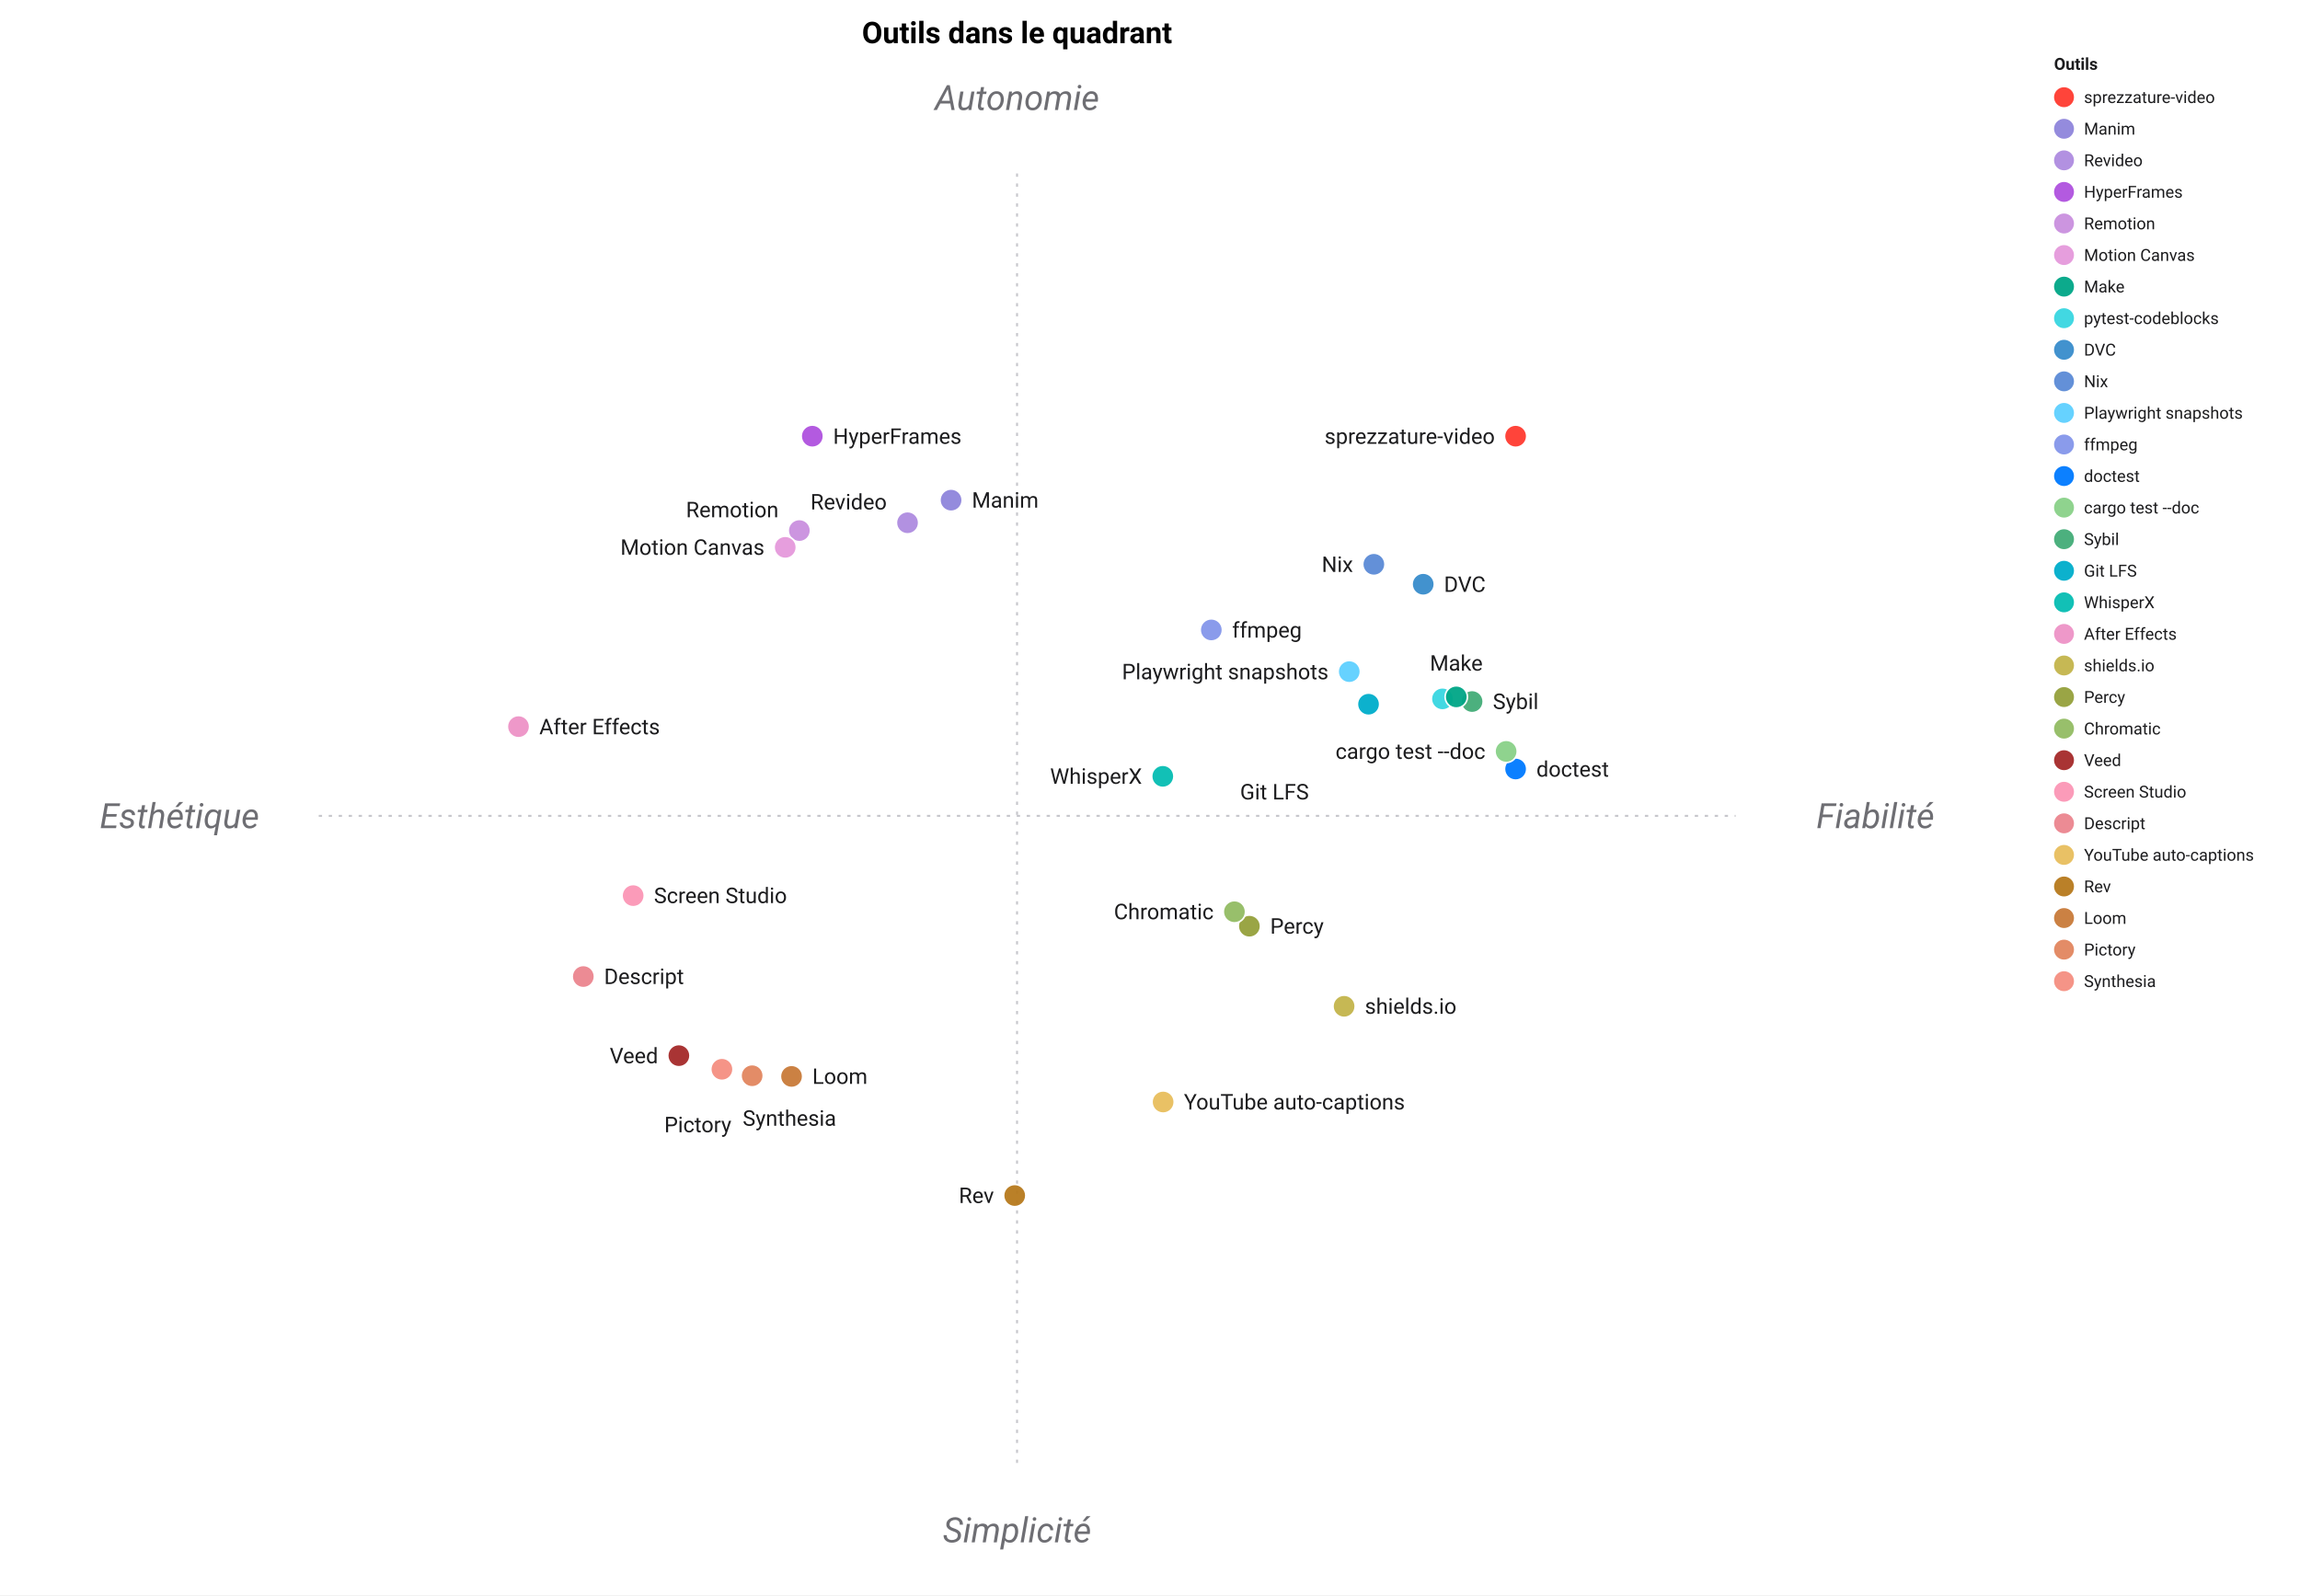
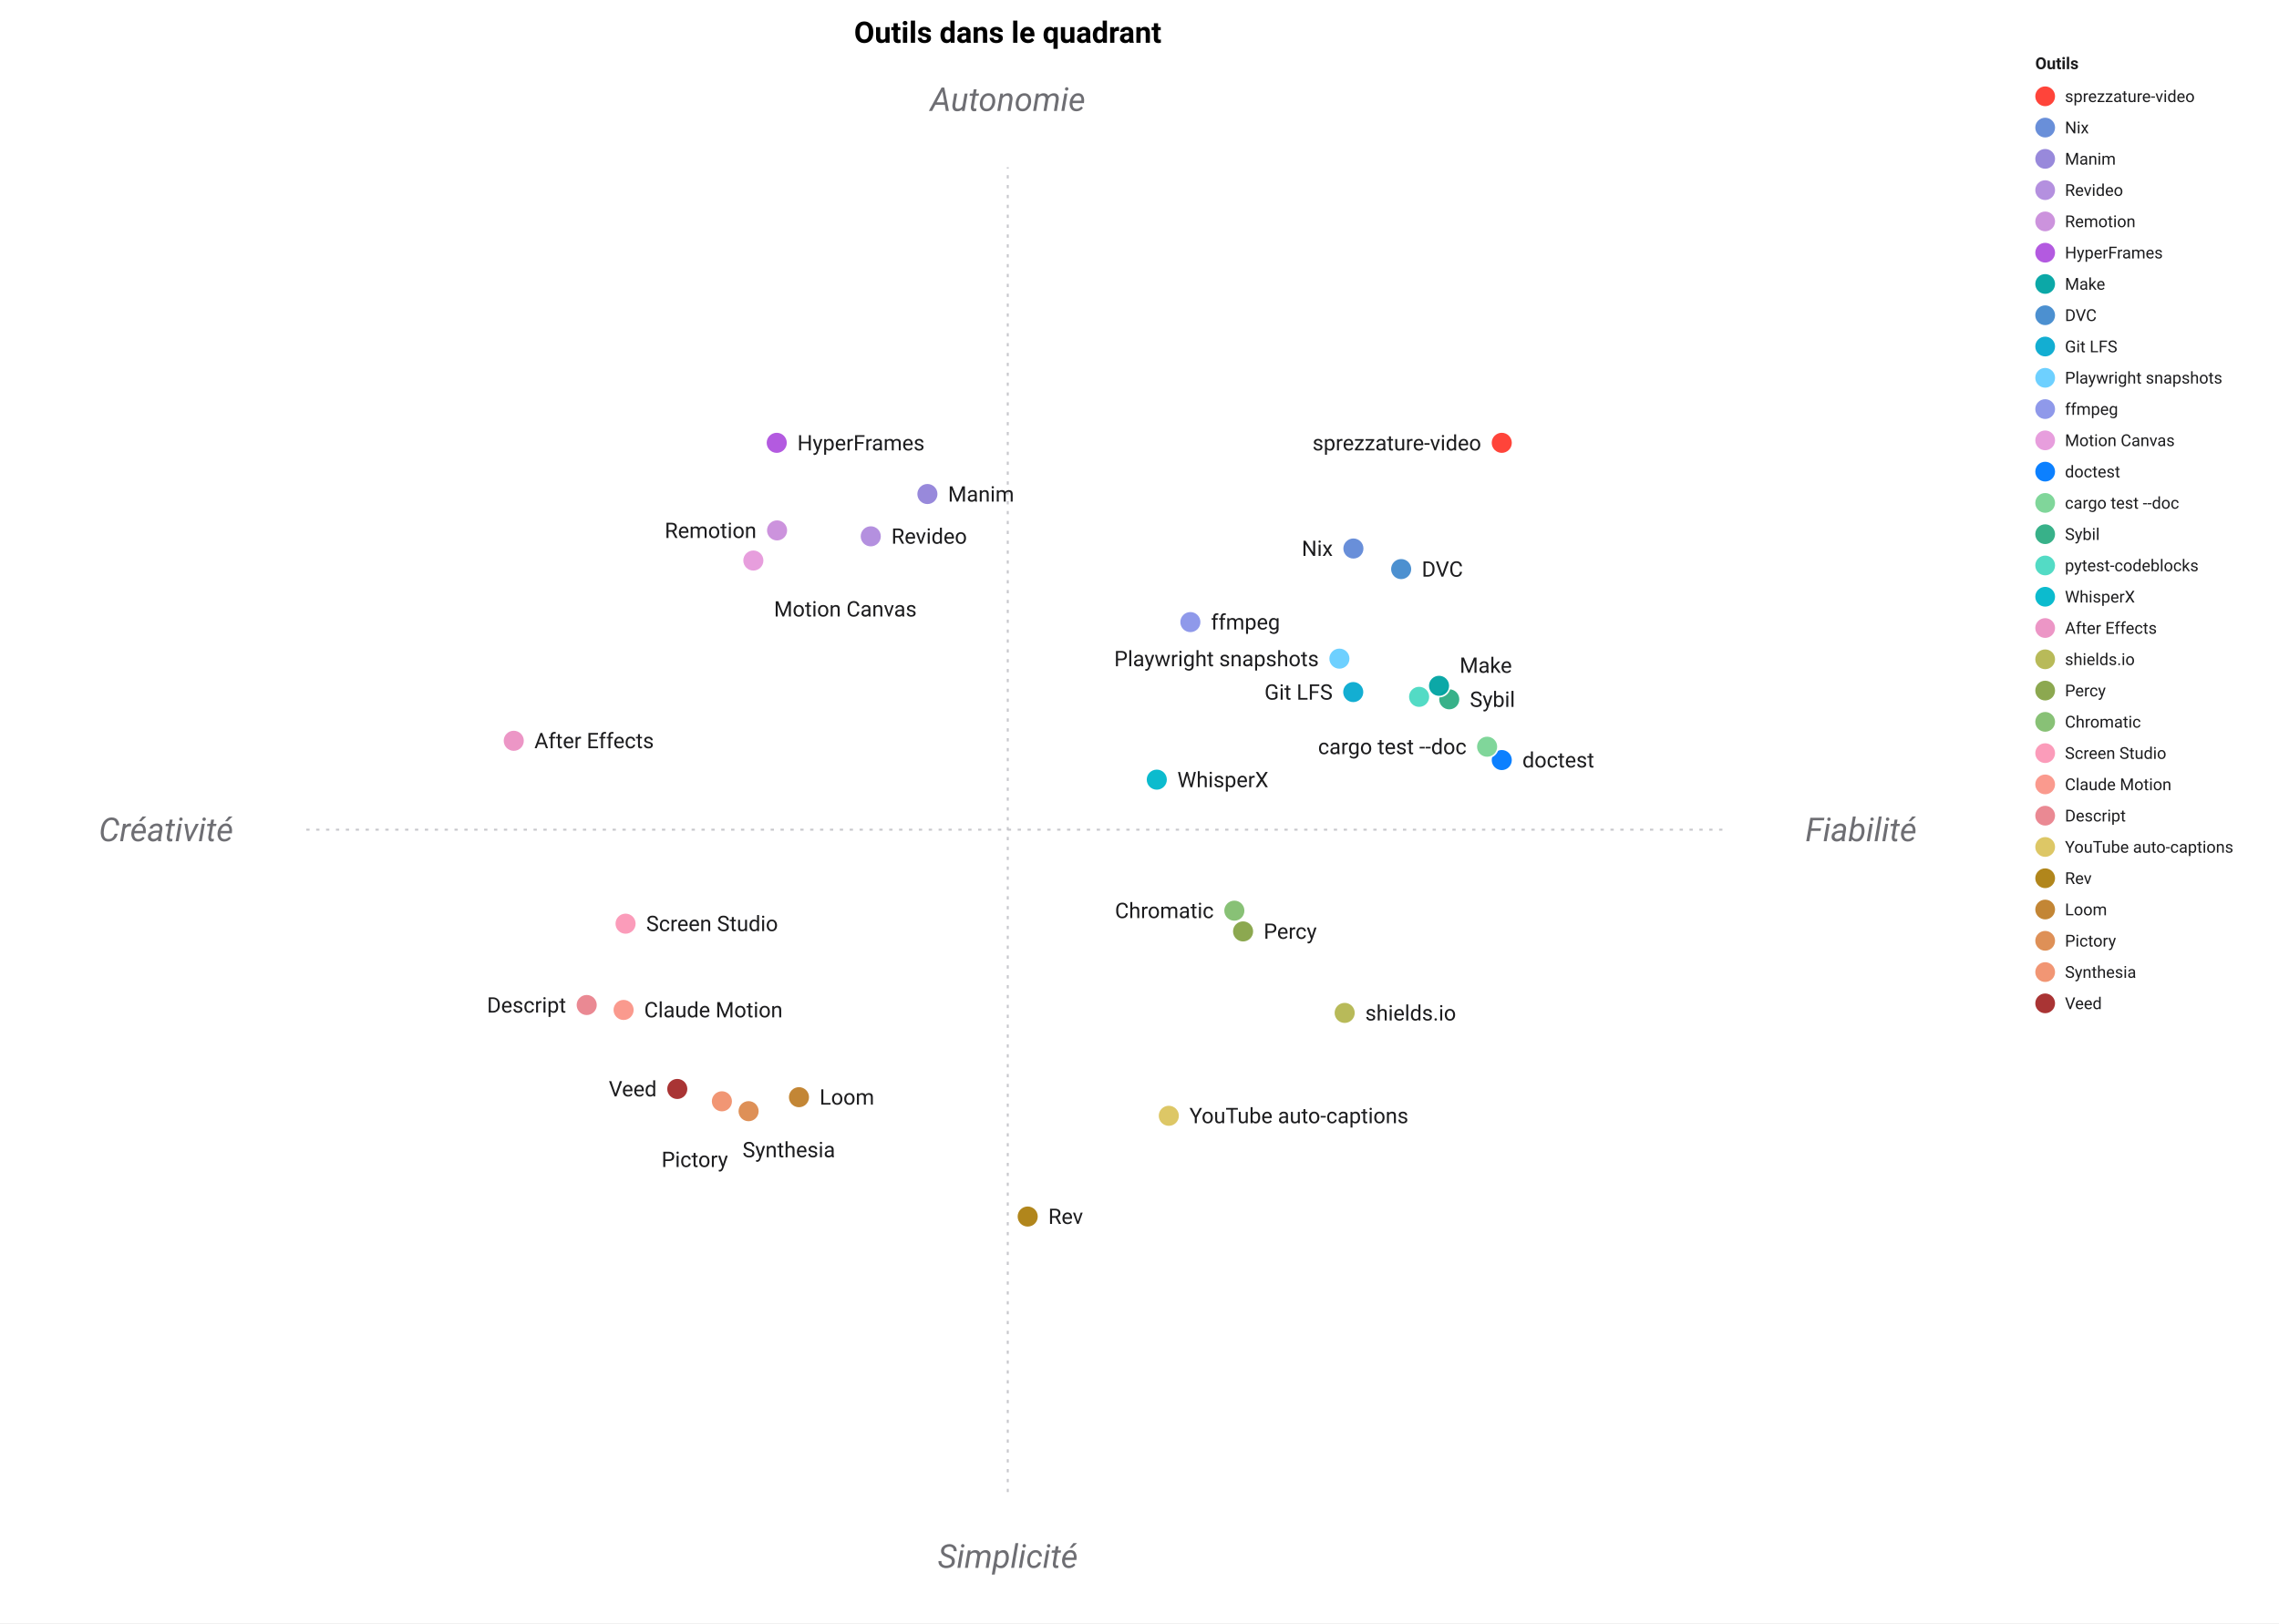
- <svg xmlns="http://www.w3.org/2000/svg" width="1384" height="960" viewBox="0 0 1384 960" role="img" aria-labelledby="sp-title sp-desc" font-family="Roboto, -apple-system, Helvetica, Arial, sans-serif">
-   <rect width="1384" height="960" fill="#FFFFFF" />
+ <svg xmlns="http://www.w3.org/2000/svg" width="1384" height="986" viewBox="0 0 1384 986" role="img" aria-labelledby="sp-title sp-desc" font-family="Roboto, -apple-system, Helvetica, Arial, sans-serif">
+   <rect width="1384" height="986" fill="#FFFFFF" />
  <style>.sp-dot{cursor:pointer}.sp-dot:hover circle,.sp-dot:focus circle{stroke-width:2.4}.sp-dot:hover,.sp-dot:focus{filter:brightness(1.08);outline:none}</style>
-   <line x1="191.8" y1="491.0" x2="1044.4" y2="491.0" stroke="#C7C7CC" stroke-width="1.2" stroke-dasharray="2,4" />
-   <line x1="612.0" y1="880.4" x2="612.0" y2="101.6" stroke="#C7C7CC" stroke-width="1.2" stroke-dasharray="2,4" />
-   <text data-pole="right" x="1164.0" y="498.4" font-size="21" font-style="italic" fill="#6E6E73" text-anchor="end">Fiabilité</text>
-   <text data-pole="left" x="60.0" y="498.4" font-size="21" font-style="italic" fill="#6E6E73" text-anchor="start">Esthétique</text>
-   <text data-pole="top" x="612.0" y="66.2" font-size="21" font-style="italic" fill="#6E6E73" text-anchor="middle">Autonomie</text>
-   <text data-pole="bottom" x="612.0" y="928.2" font-size="21" font-style="italic" fill="#6E6E73" text-anchor="middle">Simplicité</text>
+   <line x1="186.0" y1="504.0" x2="1049.6" y2="504.0" stroke="#C7C7CC" stroke-width="1.2" stroke-dasharray="2,4" />
+   <line x1="612.0" y1="906.4" x2="612.0" y2="101.6" stroke="#C7C7CC" stroke-width="1.2" stroke-dasharray="2,4" />
+   <text data-pole="right" x="1164.0" y="511.0" font-size="20" font-style="italic" fill="#6E6E73" text-anchor="end">Fiabilité</text>
+   <text data-pole="left" x="60.0" y="511.0" font-size="20" font-style="italic" fill="#6E6E73" text-anchor="start">Créativité</text>
+   <text data-pole="top" x="612.0" y="67.4" font-size="20" font-style="italic" fill="#6E6E73" text-anchor="middle">Autonomie</text>
+   <text data-pole="bottom" x="612.0" y="952.4" font-size="20" font-style="italic" fill="#6E6E73" text-anchor="middle">Simplicité</text>
  <g class="sp-dot" tabindex="0" role="img" aria-label="Outils: sprezzature-video Produit un film fini: 2 Étendue de l'animation: 1 Qualité visuelle du résultat: 2 Vérifie les revendications déclarées contre le code: 5 Attrape la dérive non déclarée: 5 Sous-titres fidèles au script: 5 Refabricable depuis un clone propre: 5 Déterminisme du résultat: 3 Local et hors ligne: 5 Gratuit ou ouvert: 5 Utilisable en intégration continue: 5 Tourne sans intervention humaine: 5 Installation légère: 3 Maturité et écosystème: 1">
-     <circle cx="912.0" cy="262.5" r="6.72" fill="#FF3B30" stroke="white" stroke-width="1" opacity="0.95" />
+     <circle cx="912.0" cy="269.0" r="6.60" fill="#FF3B30" stroke="white" stroke-width="1" opacity="0.95" />
  </g>
-   <text x="899.5" y="267.1" font-size="13" fill="#1C1C1E" text-anchor="end">sprezzature-video</text>
+   <text x="899.5" y="273.6" font-size="13" fill="#1C1C1E" text-anchor="end">sprezzature-video</text>
  <g class="sp-dot" tabindex="0" role="img" aria-label="Outils: Remotion Produit un film fini: 5 Étendue de l'animation: 5 Qualité visuelle du résultat: 5 Vérifie les revendications déclarées contre le code: 1 Attrape la dérive non déclarée: 1 Sous-titres fidèles au script: 2 Refabricable depuis un clone propre: 3 Déterminisme du résultat: 5 Local et hors ligne: 4 Gratuit ou ouvert: 2 Utilisable en intégration continue: 5 Tourne sans intervention humaine: 5 Installation légère: 2 Maturité et écosystème: 5">
-     <circle cx="481.0" cy="319.3" r="6.72" fill="#C990DE" stroke="white" stroke-width="1" opacity="0.95" />
+     <circle cx="471.9" cy="322.2" r="6.60" fill="#CA8EDB" stroke="white" stroke-width="1" opacity="0.95" />
  </g>
-   <text x="468.5" y="311.3" font-size="13" fill="#1C1C1E" text-anchor="end">Remotion</text>
+   <text x="459.4" y="326.8" font-size="13" fill="#1C1C1E" text-anchor="end">Remotion</text>
  <g class="sp-dot" tabindex="0" role="img" aria-label="Outils: Motion Canvas Produit un film fini: 5 Étendue de l'animation: 5 Qualité visuelle du résultat: 5 Vérifie les revendications déclarées contre le code: 1 Attrape la dérive non déclarée: 1 Sous-titres fidèles au script: 1 Refabricable depuis un clone propre: 3 Déterminisme du résultat: 4 Local et hors ligne: 5 Gratuit ou ouvert: 5 Utilisable en intégration continue: 3 Tourne sans intervention humaine: 3 Installation légère: 3 Maturité et écosystème: 3">
-     <circle cx="472.5" cy="329.4" r="6.72" fill="#E599DB" stroke="white" stroke-width="1" opacity="0.95" />
+     <circle cx="457.5" cy="340.5" r="6.60" fill="#E699DB" stroke="white" stroke-width="1" opacity="0.95" />
  </g>
-   <text x="460.0" y="333.9" font-size="13" fill="#1C1C1E" text-anchor="end">Motion Canvas</text>
+   <text x="470.0" y="374.5" font-size="13" fill="#1C1C1E" text-anchor="start">Motion Canvas</text>
  <g class="sp-dot" tabindex="0" role="img" aria-label="Outils: Revideo Produit un film fini: 5 Étendue de l'animation: 4 Qualité visuelle du résultat: 4 Vérifie les revendications déclarées contre le code: 1 Attrape la dérive non déclarée: 1 Sous-titres fidèles au script: 2 Refabricable depuis un clone propre: 3 Déterminisme du résultat: 4 Local et hors ligne: 5 Gratuit ou ouvert: 5 Utilisable en intégration continue: 4 Tourne sans intervention humaine: 5 Installation légère: 3 Maturité et écosystème: 2">
-     <circle cx="546.1" cy="314.6" r="6.72" fill="#AE8CE0" stroke="white" stroke-width="1" opacity="0.95" />
+     <circle cx="528.8" cy="325.8" r="6.60" fill="#B08ADD" stroke="white" stroke-width="1" opacity="0.95" />
  </g>
-   <text x="533.6" y="306.6" font-size="13" fill="#1C1C1E" text-anchor="end">Revideo</text>
+   <text x="541.3" y="330.3" font-size="13" fill="#1C1C1E" text-anchor="start">Revideo</text>
  <g class="sp-dot" tabindex="0" role="img" aria-label="Outils: HyperFrames Produit un film fini: 5 Étendue de l'animation: 5 Qualité visuelle du résultat: 5 Vérifie les revendications déclarées contre le code: 1 Attrape la dérive non déclarée: 1 Sous-titres fidèles au script: 3 Refabricable depuis un clone propre: 4 Déterminisme du résultat: 5 Local et hors ligne: 4 Gratuit ou ouvert: 5 Utilisable en intégration continue: 4 Tourne sans intervention humaine: 5 Installation légère: 2 Maturité et écosystème: 3">
-     <circle cx="488.8" cy="262.5" r="6.72" fill="#AF52DE" stroke="white" stroke-width="1" opacity="0.95" />
+     <circle cx="471.7" cy="269.0" r="6.60" fill="#AF52DE" stroke="white" stroke-width="1" opacity="0.95" />
  </g>
-   <text x="501.3" y="267.1" font-size="13" fill="#1C1C1E" text-anchor="start">HyperFrames</text>
+   <text x="484.2" y="273.6" font-size="13" fill="#1C1C1E" text-anchor="start">HyperFrames</text>
  <g class="sp-dot" tabindex="0" role="img" aria-label="Outils: Manim Produit un film fini: 5 Étendue de l'animation: 4 Qualité visuelle du résultat: 4 Vérifie les revendications déclarées contre le code: 1 Attrape la dérive non déclarée: 1 Sous-titres fidèles au script: 1 Refabricable depuis un clone propre: 3 Déterminisme du résultat: 5 Local et hors ligne: 5 Gratuit ou ouvert: 5 Utilisable en intégration continue: 4 Tourne sans intervention humaine: 5 Installation légère: 2 Maturité et écosystème: 5">
-     <circle cx="572.3" cy="301.0" r="6.72" fill="#8F85DB" stroke="white" stroke-width="1" opacity="0.95" />
+     <circle cx="563.2" cy="300.1" r="6.60" fill="#9383D9" stroke="white" stroke-width="1" opacity="0.95" />
  </g>
-   <text x="584.8" y="305.5" font-size="13" fill="#1C1C1E" text-anchor="start">Manim</text>
+   <text x="575.7" y="304.7" font-size="13" fill="#1C1C1E" text-anchor="start">Manim</text>
+   <g class="sp-dot" tabindex="0" role="img" aria-label="Outils: Claude Motion Produit un film fini: 5 Étendue de l'animation: 4 Qualité visuelle du résultat: 4 Vérifie les revendications déclarées contre le code: 1 Attrape la dérive non déclarée: 1 Sous-titres fidèles au script: 2 Refabricable depuis un clone propre: 1 Déterminisme du résultat: 3 Local et hors ligne: 1 Gratuit ou ouvert: 1 Utilisable en intégration continue: 1 Tourne sans intervention humaine: 2 Installation légère: 5 Maturité et écosystème: 2">
+     <circle cx="378.7" cy="613.5" r="6.60" fill="#FA9588" stroke="white" stroke-width="1" opacity="0.95" />
+   </g>
+   <text x="391.2" y="618.0" font-size="13" fill="#1C1C1E" text-anchor="start">Claude Motion</text>
  <g class="sp-dot" tabindex="0" role="img" aria-label="Outils: After Effects Produit un film fini: 5 Étendue de l'animation: 5 Qualité visuelle du résultat: 5 Vérifie les revendications déclarées contre le code: 1 Attrape la dérive non déclarée: 1 Sous-titres fidèles au script: 2 Refabricable depuis un clone propre: 2 Déterminisme du résultat: 4 Local et hors ligne: 4 Gratuit ou ouvert: 1 Utilisable en intégration continue: 1 Tourne sans intervention humaine: 1 Installation légère: 1 Maturité et écosystème: 5">
-     <circle cx="312.0" cy="437.3" r="6.72" fill="#ED93C6" stroke="white" stroke-width="1" opacity="0.95" />
+     <circle cx="312.0" cy="450.0" r="6.60" fill="#EB91C3" stroke="white" stroke-width="1" opacity="0.95" />
  </g>
-   <text x="324.5" y="441.9" font-size="13" fill="#1C1C1E" text-anchor="start">After Effects</text>
+   <text x="324.5" y="454.5" font-size="13" fill="#1C1C1E" text-anchor="start">After Effects</text>
  <g class="sp-dot" tabindex="0" role="img" aria-label="Outils: ffmpeg Produit un film fini: 4 Étendue de l'animation: 2 Qualité visuelle du résultat: 2 Vérifie les revendications déclarées contre le code: 1 Attrape la dérive non déclarée: 1 Sous-titres fidèles au script: 1 Refabricable depuis un clone propre: 3 Déterminisme du résultat: 5 Local et hors ligne: 5 Gratuit ou ouvert: 5 Utilisable en intégration continue: 5 Tourne sans intervention humaine: 5 Installation légère: 4 Maturité et écosystème: 5">
-     <circle cx="728.9" cy="379.1" r="6.72" fill="#8496EA" stroke="white" stroke-width="1" opacity="0.95" />
+     <circle cx="722.9" cy="377.9" r="6.60" fill="#8994E9" stroke="white" stroke-width="1" opacity="0.95" />
  </g>
-   <text x="741.4" y="383.7" font-size="13" fill="#1C1C1E" text-anchor="start">ffmpeg</text>
+   <text x="735.4" y="382.4" font-size="13" fill="#1C1C1E" text-anchor="start">ffmpeg</text>
  <g class="sp-dot" tabindex="0" role="img" aria-label="Outils: Descript Produit un film fini: 5 Étendue de l'animation: 3 Qualité visuelle du résultat: 4 Vérifie les revendications déclarées contre le code: 1 Attrape la dérive non déclarée: 1 Sous-titres fidèles au script: 3 Refabricable depuis un clone propre: 1 Déterminisme du résultat: 2 Local et hors ligne: 1 Gratuit ou ouvert: 1 Utilisable en intégration continue: 1 Tourne sans intervention humaine: 2 Installation légère: 2 Maturité et écosystème: 4">
-     <circle cx="351.0" cy="587.7" r="6.72" fill="#EB858F" stroke="white" stroke-width="1" opacity="0.95" />
+     <circle cx="356.3" cy="610.5" r="6.60" fill="#E9838E" stroke="white" stroke-width="1" opacity="0.95" />
  </g>
-   <text x="363.5" y="592.2" font-size="13" fill="#1C1C1E" text-anchor="start">Descript</text>
+   <text x="343.8" y="615.1" font-size="13" fill="#1C1C1E" text-anchor="end">Descript</text>
  <g class="sp-dot" tabindex="0" role="img" aria-label="Outils: Screen Studio Produit un film fini: 5 Étendue de l'animation: 2 Qualité visuelle du résultat: 5 Vérifie les revendications déclarées contre le code: 1 Attrape la dérive non déclarée: 1 Sous-titres fidèles au script: 2 Refabricable depuis un clone propre: 1 Déterminisme du résultat: 3 Local et hors ligne: 4 Gratuit ou ouvert: 1 Utilisable en intégration continue: 1 Tourne sans intervention humaine: 1 Installation légère: 3 Maturité et écosystème: 3">
-     <circle cx="381.0" cy="539.0" r="6.72" fill="#FB96B6" stroke="white" stroke-width="1" opacity="0.95" />
+     <circle cx="379.9" cy="561.1" r="6.60" fill="#FB97B7" stroke="white" stroke-width="1" opacity="0.95" />
  </g>
-   <text x="393.5" y="543.5" font-size="13" fill="#1C1C1E" text-anchor="start">Screen Studio</text>
+   <text x="392.4" y="565.6" font-size="13" fill="#1C1C1E" text-anchor="start">Screen Studio</text>
  <g class="sp-dot" tabindex="0" role="img" aria-label="Outils: Loom Produit un film fini: 5 Étendue de l'animation: 1 Qualité visuelle du résultat: 3 Vérifie les revendications déclarées contre le code: 1 Attrape la dérive non déclarée: 1 Sous-titres fidèles au script: 2 Refabricable depuis un clone propre: 1 Déterminisme du résultat: 3 Local et hors ligne: 1 Gratuit ou ouvert: 2 Utilisable en intégration continue: 1 Tourne sans intervention humaine: 1 Installation légère: 4 Maturité et écosystème: 5">
-     <circle cx="476.3" cy="647.8" r="6.72" fill="#C87B3A" stroke="white" stroke-width="1" opacity="0.95" />
+     <circle cx="485.2" cy="666.5" r="6.60" fill="#C0802B" stroke="white" stroke-width="1" opacity="0.95" />
  </g>
-   <text x="488.8" y="652.3" font-size="13" fill="#1C1C1E" text-anchor="start">Loom</text>
+   <text x="497.7" y="671.0" font-size="13" fill="#1C1C1E" text-anchor="start">Loom</text>
  <g class="sp-dot" tabindex="0" role="img" aria-label="Outils: Veed Produit un film fini: 5 Étendue de l'animation: 3 Qualité visuelle du résultat: 4 Vérifie les revendications déclarées contre le code: 1 Attrape la dérive non déclarée: 1 Sous-titres fidèles au script: 3 Refabricable depuis un clone propre: 1 Déterminisme du résultat: 2 Local et hors ligne: 1 Gratuit ou ouvert: 2 Utilisable en intégration continue: 1 Tourne sans intervention humaine: 2 Installation légère: 5 Maturité et écosystème: 4">
-     <circle cx="408.5" cy="635.3" r="6.72" fill="#A52A2A" stroke="white" stroke-width="1" opacity="0.95" />
+     <circle cx="411.3" cy="661.5" r="6.60" fill="#A52A2A" stroke="white" stroke-width="1" opacity="0.95" />
  </g>
-   <text x="396.0" y="639.9" font-size="13" fill="#1C1C1E" text-anchor="end">Veed</text>
+   <text x="398.8" y="666.0" font-size="13" fill="#1C1C1E" text-anchor="end">Veed</text>
  <g class="sp-dot" tabindex="0" role="img" aria-label="Outils: Pictory Produit un film fini: 5 Étendue de l'animation: 2 Qualité visuelle du résultat: 3 Vérifie les revendications déclarées contre le code: 1 Attrape la dérive non déclarée: 1 Sous-titres fidèles au script: 3 Refabricable depuis un clone propre: 1 Déterminisme du résultat: 2 Local et hors ligne: 1 Gratuit ou ouvert: 1 Utilisable en intégration continue: 1 Tourne sans intervention humaine: 3 Installation légère: 5 Maturité et écosystème: 3">
-     <circle cx="452.6" cy="647.4" r="6.72" fill="#E28660" stroke="white" stroke-width="1" opacity="0.95" />
+     <circle cx="454.6" cy="675.0" r="6.60" fill="#DC8A4F" stroke="white" stroke-width="1" opacity="0.95" />
  </g>
-   <text x="440.1" y="681.4" font-size="13" fill="#1C1C1E" text-anchor="end">Pictory</text>
+   <text x="442.1" y="708.9" font-size="13" fill="#1C1C1E" text-anchor="end">Pictory</text>
  <g class="sp-dot" tabindex="0" role="img" aria-label="Outils: Synthesia Produit un film fini: 5 Étendue de l'animation: 2 Qualité visuelle du résultat: 4 Vérifie les revendications déclarées contre le code: 1 Attrape la dérive non déclarée: 1 Sous-titres fidèles au script: 4 Refabricable depuis un clone propre: 1 Déterminisme du résultat: 2 Local et hors ligne: 1 Gratuit ou ouvert: 1 Utilisable en intégration continue: 2 Tourne sans intervention humaine: 3 Installation légère: 5 Maturité et écosystème: 4">
-     <circle cx="434.4" cy="643.5" r="6.72" fill="#F48F81" stroke="white" stroke-width="1" opacity="0.95" />
+     <circle cx="438.4" cy="669.0" r="6.60" fill="#F0916D" stroke="white" stroke-width="1" opacity="0.95" />
  </g>
-   <text x="446.9" y="677.5" font-size="13" fill="#1C1C1E" text-anchor="start">Synthesia</text>
+   <text x="450.9" y="703.0" font-size="13" fill="#1C1C1E" text-anchor="start">Synthesia</text>
  <g class="sp-dot" tabindex="0" role="img" aria-label="Outils: doctest Produit un film fini: 1 Étendue de l'animation: 1 Qualité visuelle du résultat: 1 Vérifie les revendications déclarées contre le code: 5 Attrape la dérive non déclarée: 1 Sous-titres fidèles au script: 1 Refabricable depuis un clone propre: 2 Déterminisme du résultat: 5 Local et hors ligne: 5 Gratuit ou ouvert: 5 Utilisable en intégration continue: 5 Tourne sans intervention humaine: 5 Installation légère: 5 Maturité et écosystème: 5">
-     <circle cx="912.0" cy="462.8" r="6.72" fill="#007AFF" stroke="white" stroke-width="1" opacity="0.95" />
+     <circle cx="912.0" cy="461.7" r="6.60" fill="#007AFF" stroke="white" stroke-width="1" opacity="0.95" />
  </g>
-   <text x="924.5" y="467.4" font-size="13" fill="#1C1C1E" text-anchor="start">doctest</text>
+   <text x="924.5" y="466.2" font-size="13" fill="#1C1C1E" text-anchor="start">doctest</text>
  <g class="sp-dot" tabindex="0" role="img" aria-label="Outils: Sybil Produit un film fini: 1 Étendue de l'animation: 1 Qualité visuelle du résultat: 1 Vérifie les revendications déclarées contre le code: 5 Attrape la dérive non déclarée: 1 Sous-titres fidèles au script: 1 Refabricable depuis un clone propre: 2 Déterminisme du résultat: 5 Local et hors ligne: 5 Gratuit ou ouvert: 5 Utilisable en intégration continue: 5 Tourne sans intervention humaine: 5 Installation légère: 4 Maturité et écosystème: 3">
-     <circle cx="885.8" cy="422.2" r="6.72" fill="#43AC78" stroke="white" stroke-width="1" opacity="0.95" />
+     <circle cx="880.1" cy="424.8" r="6.60" fill="#2EAD83" stroke="white" stroke-width="1" opacity="0.95" />
  </g>
-   <text x="898.3" y="426.7" font-size="13" fill="#1C1C1E" text-anchor="start">Sybil</text>
+   <text x="892.6" y="429.4" font-size="13" fill="#1C1C1E" text-anchor="start">Sybil</text>
  <g class="sp-dot" tabindex="0" role="img" aria-label="Outils: pytest-codeblocks Produit un film fini: 1 Étendue de l'animation: 1 Qualité visuelle du résultat: 1 Vérifie les revendications déclarées contre le code: 4 Attrape la dérive non déclarée: 1 Sous-titres fidèles au script: 1 Refabricable depuis un clone propre: 2 Déterminisme du résultat: 5 Local et hors ligne: 5 Gratuit ou ouvert: 5 Utilisable en intégration continue: 5 Tourne sans intervention humaine: 5 Installation légère: 4 Maturité et écosystème: 3">
-     <circle cx="868.0" cy="420.6" r="6.72" fill="#39D6E1" stroke="white" stroke-width="1" opacity="0.95" />
+     <circle cx="861.8" cy="423.3" r="6.60" fill="#4BD9C2" stroke="white" stroke-width="1" opacity="0.95" />
  </g>
  <g class="sp-dot" tabindex="0" role="img" aria-label="Outils: cargo test --doc Produit un film fini: 1 Étendue de l'animation: 1 Qualité visuelle du résultat: 1 Vérifie les revendications déclarées contre le code: 5 Attrape la dérive non déclarée: 1 Sous-titres fidèles au script: 1 Refabricable depuis un clone propre: 2 Déterminisme du résultat: 5 Local et hors ligne: 5 Gratuit ou ouvert: 5 Utilisable en intégration continue: 5 Tourne sans intervention humaine: 5 Installation légère: 5 Maturité et écosystème: 4">
-     <circle cx="906.3" cy="452.2" r="6.72" fill="#89D188" stroke="white" stroke-width="1" opacity="0.95" />
+     <circle cx="903.1" cy="453.6" r="6.60" fill="#7AD495" stroke="white" stroke-width="1" opacity="0.95" />
  </g>
-   <text x="893.8" y="456.7" font-size="13" fill="#1C1C1E" text-anchor="end">cargo test --doc</text>
+   <text x="890.6" y="458.1" font-size="13" fill="#1C1C1E" text-anchor="end">cargo test --doc</text>
  <g class="sp-dot" tabindex="0" role="img" aria-label="Outils: Playwright snapshots Produit un film fini: 1 Étendue de l'animation: 1 Qualité visuelle du résultat: 1 Vérifie les revendications déclarées contre le code: 2 Attrape la dérive non déclarée: 2 Sous-titres fidèles au script: 1 Refabricable depuis un clone propre: 3 Déterminisme du résultat: 4 Local et hors ligne: 5 Gratuit ou ouvert: 5 Utilisable en intégration continue: 5 Tourne sans intervention humaine: 4 Installation légère: 2 Maturité et écosystème: 5">
-     <circle cx="811.9" cy="404.2" r="6.72" fill="#5ED0FF" stroke="white" stroke-width="1" opacity="0.95" />
+     <circle cx="813.4" cy="400.1" r="6.60" fill="#67CEFF" stroke="white" stroke-width="1" opacity="0.95" />
  </g>
-   <text x="799.4" y="408.8" font-size="13" fill="#1C1C1E" text-anchor="end">Playwright snapshots</text>
+   <text x="800.9" y="404.7" font-size="13" fill="#1C1C1E" text-anchor="end">Playwright snapshots</text>
  <g class="sp-dot" tabindex="0" role="img" aria-label="Outils: Percy Produit un film fini: 1 Étendue de l'animation: 1 Qualité visuelle du résultat: 1 Vérifie les revendications déclarées contre le code: 2 Attrape la dérive non déclarée: 2 Sous-titres fidèles au script: 1 Refabricable depuis un clone propre: 2 Déterminisme du résultat: 4 Local et hors ligne: 1 Gratuit ou ouvert: 2 Utilisable en intégration continue: 5 Tourne sans intervention humaine: 3 Installation légère: 4 Maturité et écosystème: 4">
-     <circle cx="751.8" cy="557.4" r="6.72" fill="#95A13C" stroke="white" stroke-width="1" opacity="0.95" />
+     <circle cx="754.9" cy="565.8" r="6.60" fill="#86A447" stroke="white" stroke-width="1" opacity="0.95" />
  </g>
-   <text x="764.3" y="561.9" font-size="13" fill="#1C1C1E" text-anchor="start">Percy</text>
+   <text x="767.4" y="570.3" font-size="13" fill="#1C1C1E" text-anchor="start">Percy</text>
  <g class="sp-dot" tabindex="0" role="img" aria-label="Outils: Chromatic Produit un film fini: 1 Étendue de l'animation: 1 Qualité visuelle du résultat: 1 Vérifie les revendications déclarées contre le code: 2 Attrape la dérive non déclarée: 2 Sous-titres fidèles au script: 1 Refabricable depuis un clone propre: 2 Déterminisme du résultat: 4 Local et hors ligne: 1 Gratuit ou ouvert: 2 Utilisable en intégration continue: 5 Tourne sans intervention humaine: 3 Installation légère: 3 Maturité et écosystème: 5">
-     <circle cx="742.8" cy="548.7" r="6.72" fill="#93BC64" stroke="white" stroke-width="1" opacity="0.95" />
+     <circle cx="749.6" cy="553.2" r="6.60" fill="#82BE6F" stroke="white" stroke-width="1" opacity="0.95" />
  </g>
-   <text x="730.3" y="553.2" font-size="13" fill="#1C1C1E" text-anchor="end">Chromatic</text>
+   <text x="737.1" y="557.7" font-size="13" fill="#1C1C1E" text-anchor="end">Chromatic</text>
  <g class="sp-dot" tabindex="0" role="img" aria-label="Outils: shields.io Produit un film fini: 1 Étendue de l'animation: 1 Qualité visuelle du résultat: 1 Vérifie les revendications déclarées contre le code: 4 Attrape la dérive non déclarée: 1 Sous-titres fidèles au script: 1 Refabricable depuis un clone propre: 2 Déterminisme du résultat: 2 Local et hors ligne: 2 Gratuit ou ouvert: 5 Utilisable en intégration continue: 2 Tourne sans intervention humaine: 5 Installation légère: 5 Maturité et écosystème: 5">
-     <circle cx="808.8" cy="605.6" r="6.72" fill="#C3B44C" stroke="white" stroke-width="1" opacity="0.95" />
+     <circle cx="816.6" cy="615.3" r="6.60" fill="#B4B751" stroke="white" stroke-width="1" opacity="0.95" />
  </g>
-   <text x="821.3" y="610.1" font-size="13" fill="#1C1C1E" text-anchor="start">shields.io</text>
+   <text x="829.1" y="619.9" font-size="13" fill="#1C1C1E" text-anchor="start">shields.io</text>
  <g class="sp-dot" tabindex="0" role="img" aria-label="Outils: DVC Produit un film fini: 1 Étendue de l'animation: 1 Qualité visuelle du résultat: 1 Vérifie les revendications déclarées contre le code: 1 Attrape la dérive non déclarée: 4 Sous-titres fidèles au script: 1 Refabricable depuis un clone propre: 5 Déterminisme du résultat: 5 Local et hors ligne: 4 Gratuit ou ouvert: 5 Utilisable en intégration continue: 4 Tourne sans intervention humaine: 5 Installation légère: 3 Maturité et écosystème: 4">
-     <circle cx="856.4" cy="351.6" r="6.72" fill="#398DCC" stroke="white" stroke-width="1" opacity="0.95" />
+     <circle cx="850.9" cy="345.7" r="6.60" fill="#438BCE" stroke="white" stroke-width="1" opacity="0.95" />
  </g>
-   <text x="868.9" y="356.2" font-size="13" fill="#1C1C1E" text-anchor="start">DVC</text>
+   <text x="863.4" y="350.3" font-size="13" fill="#1C1C1E" text-anchor="start">DVC</text>
  <g class="sp-dot" tabindex="0" role="img" aria-label="Outils: Git LFS Produit un film fini: 1 Étendue de l'animation: 1 Qualité visuelle du résultat: 1 Vérifie les revendications déclarées contre le code: 1 Attrape la dérive non déclarée: 1 Sous-titres fidèles au script: 1 Refabricable depuis un clone propre: 4 Déterminisme du résultat: 5 Local et hors ligne: 4 Gratuit ou ouvert: 5 Utilisable en intégration continue: 4 Tourne sans intervention humaine: 5 Installation légère: 4 Maturité et écosystème: 5">
-     <circle cx="823.5" cy="423.8" r="6.72" fill="#00ADCB" stroke="white" stroke-width="1" opacity="0.95" />
+     <circle cx="821.8" cy="420.4" r="6.60" fill="#07AAD0" stroke="white" stroke-width="1" opacity="0.95" />
  </g>
-   <text x="787.6" y="481.1" font-size="13" fill="#1C1C1E" text-anchor="end">Git LFS</text>
+   <text x="809.3" y="425.0" font-size="13" fill="#1C1C1E" text-anchor="end">Git LFS</text>
  <g class="sp-dot" tabindex="0" role="img" aria-label="Outils: Make Produit un film fini: 2 Étendue de l'animation: 1 Qualité visuelle du résultat: 1 Vérifie les revendications déclarées contre le code: 2 Attrape la dérive non déclarée: 3 Sous-titres fidèles au script: 1 Refabricable depuis un clone propre: 4 Déterminisme du résultat: 4 Local et hors ligne: 5 Gratuit ou ouvert: 5 Utilisable en intégration continue: 5 Tourne sans intervention humaine: 5 Installation légère: 5 Maturité et écosystème: 5">
-     <circle cx="876.3" cy="419.4" r="6.72" fill="#00A686" stroke="white" stroke-width="1" opacity="0.95" />
+     <circle cx="873.9" cy="416.6" r="6.60" fill="#00A4A3" stroke="white" stroke-width="1" opacity="0.95" />
  </g>
-   <text x="876.3" y="403.6" font-size="13" fill="#1C1C1E" text-anchor="middle">Make</text>
+   <text x="886.4" y="408.7" font-size="13" fill="#1C1C1E" text-anchor="start">Make</text>
  <g class="sp-dot" tabindex="0" role="img" aria-label="Outils: Nix Produit un film fini: 1 Étendue de l'animation: 1 Qualité visuelle du résultat: 1 Vérifie les revendications déclarées contre le code: 1 Attrape la dérive non déclarée: 3 Sous-titres fidèles au script: 1 Refabricable depuis un clone propre: 5 Déterminisme du résultat: 5 Local et hors ligne: 4 Gratuit ou ouvert: 5 Utilisable en intégration continue: 4 Tourne sans intervention humaine: 5 Installation légère: 2 Maturité et écosystème: 4">
-     <circle cx="826.7" cy="339.6" r="6.72" fill="#5B8BD6" stroke="white" stroke-width="1" opacity="0.95" />
+     <circle cx="821.9" cy="333.2" r="6.60" fill="#6289D7" stroke="white" stroke-width="1" opacity="0.95" />
  </g>
-   <text x="814.2" y="344.2" font-size="13" fill="#1C1C1E" text-anchor="end">Nix</text>
+   <text x="809.4" y="337.7" font-size="13" fill="#1C1C1E" text-anchor="end">Nix</text>
  <g class="sp-dot" tabindex="0" role="img" aria-label="Outils: WhisperX Produit un film fini: 1 Étendue de l'animation: 1 Qualité visuelle du résultat: 1 Vérifie les revendications déclarées contre le code: 1 Attrape la dérive non déclarée: 1 Sous-titres fidèles au script: 4 Refabricable depuis un clone propre: 2 Déterminisme du résultat: 3 Local et hors ligne: 5 Gratuit ou ouvert: 5 Utilisable en intégration continue: 3 Tourne sans intervention humaine: 5 Installation légère: 2 Maturité et écosystème: 4">
-     <circle cx="699.7" cy="467.2" r="6.72" fill="#06BDB2" stroke="white" stroke-width="1" opacity="0.95" />
+     <circle cx="702.5" cy="473.6" r="6.60" fill="#00B8CC" stroke="white" stroke-width="1" opacity="0.95" />
  </g>
-   <text x="687.2" y="471.7" font-size="13" fill="#1C1C1E" text-anchor="end">WhisperX</text>
+   <text x="715.0" y="478.2" font-size="13" fill="#1C1C1E" text-anchor="start">WhisperX</text>
  <g class="sp-dot" tabindex="0" role="img" aria-label="Outils: Rev Produit un film fini: 1 Étendue de l'animation: 1 Qualité visuelle du résultat: 1 Vérifie les revendications déclarées contre le code: 1 Attrape la dérive non déclarée: 1 Sous-titres fidèles au script: 3 Refabricable depuis un clone propre: 1 Déterminisme du résultat: 2 Local et hors ligne: 1 Gratuit ou ouvert: 1 Utilisable en intégration continue: 2 Tourne sans intervention humaine: 2 Installation légère: 5 Maturité et écosystème: 5">
-     <circle cx="610.6" cy="719.5" r="6.72" fill="#B77A1D" stroke="white" stroke-width="1" opacity="0.95" />
+     <circle cx="624.1" cy="739.0" r="6.60" fill="#AD8011" stroke="white" stroke-width="1" opacity="0.95" />
  </g>
-   <text x="598.1" y="724.0" font-size="13" fill="#1C1C1E" text-anchor="end">Rev</text>
+   <text x="636.6" y="743.5" font-size="13" fill="#1C1C1E" text-anchor="start">Rev</text>
  <g class="sp-dot" tabindex="0" role="img" aria-label="Outils: YouTube auto-captions Produit un film fini: 1 Étendue de l'animation: 1 Qualité visuelle du résultat: 1 Vérifie les revendications déclarées contre le code: 1 Attrape la dérive non déclarée: 1 Sous-titres fidèles au script: 2 Refabricable depuis un clone propre: 1 Déterminisme du résultat: 2 Local et hors ligne: 1 Gratuit ou ouvert: 4 Utilisable en intégration continue: 1 Tourne sans intervention humaine: 5 Installation légère: 5 Maturité et écosystème: 5">
-     <circle cx="699.9" cy="663.2" r="6.72" fill="#E8BE5D" stroke="white" stroke-width="1" opacity="0.95" />
+     <circle cx="709.8" cy="677.8" r="6.60" fill="#DBC45E" stroke="white" stroke-width="1" opacity="0.95" />
  </g>
-   <text x="712.4" y="667.7" font-size="13" fill="#1C1C1E" text-anchor="start">YouTube auto-captions</text>
+   <text x="722.3" y="682.3" font-size="13" fill="#1C1C1E" text-anchor="start">YouTube auto-captions</text>
  <text x="1236.0" y="42.0" font-size="10" font-weight="700" fill="#1C1C1E">Outils</text>
  <circle cx="1242.0" cy="58.5" r="6" fill="#FF3B30" opacity="0.95" />
  <text x="1254.0" y="62.0" font-size="10" fill="#1C1C1E">sprezzature-video</text>
-   <circle cx="1242.0" cy="77.5" r="6" fill="#8F85DB" opacity="0.95" />
-   <text x="1254.0" y="81.0" font-size="10" fill="#1C1C1E">Manim</text>
-   <circle cx="1242.0" cy="96.5" r="6" fill="#AE8CE0" opacity="0.95" />
-   <text x="1254.0" y="100.0" font-size="10" fill="#1C1C1E">Revideo</text>
-   <circle cx="1242.0" cy="115.5" r="6" fill="#AF52DE" opacity="0.95" />
-   <text x="1254.0" y="119.0" font-size="10" fill="#1C1C1E">HyperFrames</text>
-   <circle cx="1242.0" cy="134.5" r="6" fill="#C990DE" opacity="0.95" />
+   <circle cx="1242.0" cy="77.5" r="6" fill="#6289D7" opacity="0.95" />
+   <text x="1254.0" y="81.0" font-size="10" fill="#1C1C1E">Nix</text>
+   <circle cx="1242.0" cy="96.5" r="6" fill="#9383D9" opacity="0.95" />
+   <text x="1254.0" y="100.0" font-size="10" fill="#1C1C1E">Manim</text>
+   <circle cx="1242.0" cy="115.5" r="6" fill="#B08ADD" opacity="0.95" />
+   <text x="1254.0" y="119.0" font-size="10" fill="#1C1C1E">Revideo</text>
+   <circle cx="1242.0" cy="134.5" r="6" fill="#CA8EDB" opacity="0.95" />
  <text x="1254.0" y="138.0" font-size="10" fill="#1C1C1E">Remotion</text>
-   <circle cx="1242.0" cy="153.5" r="6" fill="#E599DB" opacity="0.95" />
-   <text x="1254.0" y="157.0" font-size="10" fill="#1C1C1E">Motion Canvas</text>
-   <circle cx="1242.0" cy="172.5" r="6" fill="#00A686" opacity="0.95" />
+   <circle cx="1242.0" cy="153.5" r="6" fill="#AF52DE" opacity="0.95" />
+   <text x="1254.0" y="157.0" font-size="10" fill="#1C1C1E">HyperFrames</text>
+   <circle cx="1242.0" cy="172.5" r="6" fill="#00A4A3" opacity="0.95" />
  <text x="1254.0" y="176.0" font-size="10" fill="#1C1C1E">Make</text>
-   <circle cx="1242.0" cy="191.5" r="6" fill="#39D6E1" opacity="0.95" />
-   <text x="1254.0" y="195.0" font-size="10" fill="#1C1C1E">pytest-codeblocks</text>
-   <circle cx="1242.0" cy="210.5" r="6" fill="#398DCC" opacity="0.95" />
-   <text x="1254.0" y="214.0" font-size="10" fill="#1C1C1E">DVC</text>
-   <circle cx="1242.0" cy="229.5" r="6" fill="#5B8BD6" opacity="0.95" />
-   <text x="1254.0" y="233.0" font-size="10" fill="#1C1C1E">Nix</text>
-   <circle cx="1242.0" cy="248.5" r="6" fill="#5ED0FF" opacity="0.95" />
-   <text x="1254.0" y="252.0" font-size="10" fill="#1C1C1E">Playwright snapshots</text>
-   <circle cx="1242.0" cy="267.5" r="6" fill="#8496EA" opacity="0.95" />
-   <text x="1254.0" y="271.0" font-size="10" fill="#1C1C1E">ffmpeg</text>
+   <circle cx="1242.0" cy="191.5" r="6" fill="#438BCE" opacity="0.95" />
+   <text x="1254.0" y="195.0" font-size="10" fill="#1C1C1E">DVC</text>
+   <circle cx="1242.0" cy="210.5" r="6" fill="#07AAD0" opacity="0.95" />
+   <text x="1254.0" y="214.0" font-size="10" fill="#1C1C1E">Git LFS</text>
+   <circle cx="1242.0" cy="229.5" r="6" fill="#67CEFF" opacity="0.95" />
+   <text x="1254.0" y="233.0" font-size="10" fill="#1C1C1E">Playwright snapshots</text>
+   <circle cx="1242.0" cy="248.5" r="6" fill="#8994E9" opacity="0.95" />
+   <text x="1254.0" y="252.0" font-size="10" fill="#1C1C1E">ffmpeg</text>
+   <circle cx="1242.0" cy="267.5" r="6" fill="#E699DB" opacity="0.95" />
+   <text x="1254.0" y="271.0" font-size="10" fill="#1C1C1E">Motion Canvas</text>
  <circle cx="1242.0" cy="286.5" r="6" fill="#007AFF" opacity="0.95" />
  <text x="1254.0" y="290.0" font-size="10" fill="#1C1C1E">doctest</text>
-   <circle cx="1242.0" cy="305.5" r="6" fill="#89D188" opacity="0.95" />
+   <circle cx="1242.0" cy="305.5" r="6" fill="#7AD495" opacity="0.95" />
  <text x="1254.0" y="309.0" font-size="10" fill="#1C1C1E">cargo test --doc</text>
-   <circle cx="1242.0" cy="324.5" r="6" fill="#43AC78" opacity="0.95" />
+   <circle cx="1242.0" cy="324.5" r="6" fill="#2EAD83" opacity="0.95" />
  <text x="1254.0" y="328.0" font-size="10" fill="#1C1C1E">Sybil</text>
-   <circle cx="1242.0" cy="343.5" r="6" fill="#00ADCB" opacity="0.95" />
-   <text x="1254.0" y="347.0" font-size="10" fill="#1C1C1E">Git LFS</text>
-   <circle cx="1242.0" cy="362.5" r="6" fill="#06BDB2" opacity="0.95" />
+   <circle cx="1242.0" cy="343.5" r="6" fill="#4BD9C2" opacity="0.95" />
+   <text x="1254.0" y="347.0" font-size="10" fill="#1C1C1E">pytest-codeblocks</text>
+   <circle cx="1242.0" cy="362.5" r="6" fill="#00B8CC" opacity="0.95" />
  <text x="1254.0" y="366.0" font-size="10" fill="#1C1C1E">WhisperX</text>
-   <circle cx="1242.0" cy="381.5" r="6" fill="#ED93C6" opacity="0.95" />
+   <circle cx="1242.0" cy="381.5" r="6" fill="#EB91C3" opacity="0.95" />
  <text x="1254.0" y="385.0" font-size="10" fill="#1C1C1E">After Effects</text>
-   <circle cx="1242.0" cy="400.5" r="6" fill="#C3B44C" opacity="0.95" />
+   <circle cx="1242.0" cy="400.5" r="6" fill="#B4B751" opacity="0.95" />
  <text x="1254.0" y="404.0" font-size="10" fill="#1C1C1E">shields.io</text>
-   <circle cx="1242.0" cy="419.5" r="6" fill="#95A13C" opacity="0.95" />
+   <circle cx="1242.0" cy="419.5" r="6" fill="#86A447" opacity="0.95" />
  <text x="1254.0" y="423.0" font-size="10" fill="#1C1C1E">Percy</text>
-   <circle cx="1242.0" cy="438.5" r="6" fill="#93BC64" opacity="0.95" />
+   <circle cx="1242.0" cy="438.5" r="6" fill="#82BE6F" opacity="0.95" />
  <text x="1254.0" y="442.0" font-size="10" fill="#1C1C1E">Chromatic</text>
-   <circle cx="1242.0" cy="457.5" r="6" fill="#A52A2A" opacity="0.95" />
-   <text x="1254.0" y="461.0" font-size="10" fill="#1C1C1E">Veed</text>
-   <circle cx="1242.0" cy="476.5" r="6" fill="#FB96B6" opacity="0.95" />
-   <text x="1254.0" y="480.0" font-size="10" fill="#1C1C1E">Screen Studio</text>
-   <circle cx="1242.0" cy="495.5" r="6" fill="#EB858F" opacity="0.95" />
+   <circle cx="1242.0" cy="457.5" r="6" fill="#FB97B7" opacity="0.95" />
+   <text x="1254.0" y="461.0" font-size="10" fill="#1C1C1E">Screen Studio</text>
+   <circle cx="1242.0" cy="476.5" r="6" fill="#FA9588" opacity="0.95" />
+   <text x="1254.0" y="480.0" font-size="10" fill="#1C1C1E">Claude Motion</text>
+   <circle cx="1242.0" cy="495.5" r="6" fill="#E9838E" opacity="0.95" />
  <text x="1254.0" y="499.0" font-size="10" fill="#1C1C1E">Descript</text>
-   <circle cx="1242.0" cy="514.5" r="6" fill="#E8BE5D" opacity="0.95" />
+   <circle cx="1242.0" cy="514.5" r="6" fill="#DBC45E" opacity="0.95" />
  <text x="1254.0" y="518.0" font-size="10" fill="#1C1C1E">YouTube auto-captions</text>
-   <circle cx="1242.0" cy="533.5" r="6" fill="#B77A1D" opacity="0.95" />
+   <circle cx="1242.0" cy="533.5" r="6" fill="#AD8011" opacity="0.95" />
  <text x="1254.0" y="537.0" font-size="10" fill="#1C1C1E">Rev</text>
-   <circle cx="1242.0" cy="552.5" r="6" fill="#C87B3A" opacity="0.95" />
+   <circle cx="1242.0" cy="552.5" r="6" fill="#C0802B" opacity="0.95" />
  <text x="1254.0" y="556.0" font-size="10" fill="#1C1C1E">Loom</text>
-   <circle cx="1242.0" cy="571.5" r="6" fill="#E28660" opacity="0.95" />
+   <circle cx="1242.0" cy="571.5" r="6" fill="#DC8A4F" opacity="0.95" />
  <text x="1254.0" y="575.0" font-size="10" fill="#1C1C1E">Pictory</text>
-   <circle cx="1242.0" cy="590.5" r="6" fill="#F48F81" opacity="0.95" />
+   <circle cx="1242.0" cy="590.5" r="6" fill="#F0916D" opacity="0.95" />
  <text x="1254.0" y="594.0" font-size="10" fill="#1C1C1E">Synthesia</text>
+   <circle cx="1242.0" cy="609.5" r="6" fill="#A52A2A" opacity="0.95" />
+   <text x="1254.0" y="613.0" font-size="10" fill="#1C1C1E">Veed</text>
  <text x="612.0" y="26" font-size="18" font-weight="bold" fill="#000" text-anchor="middle">Outils dans le quadrant</text>
</svg>
